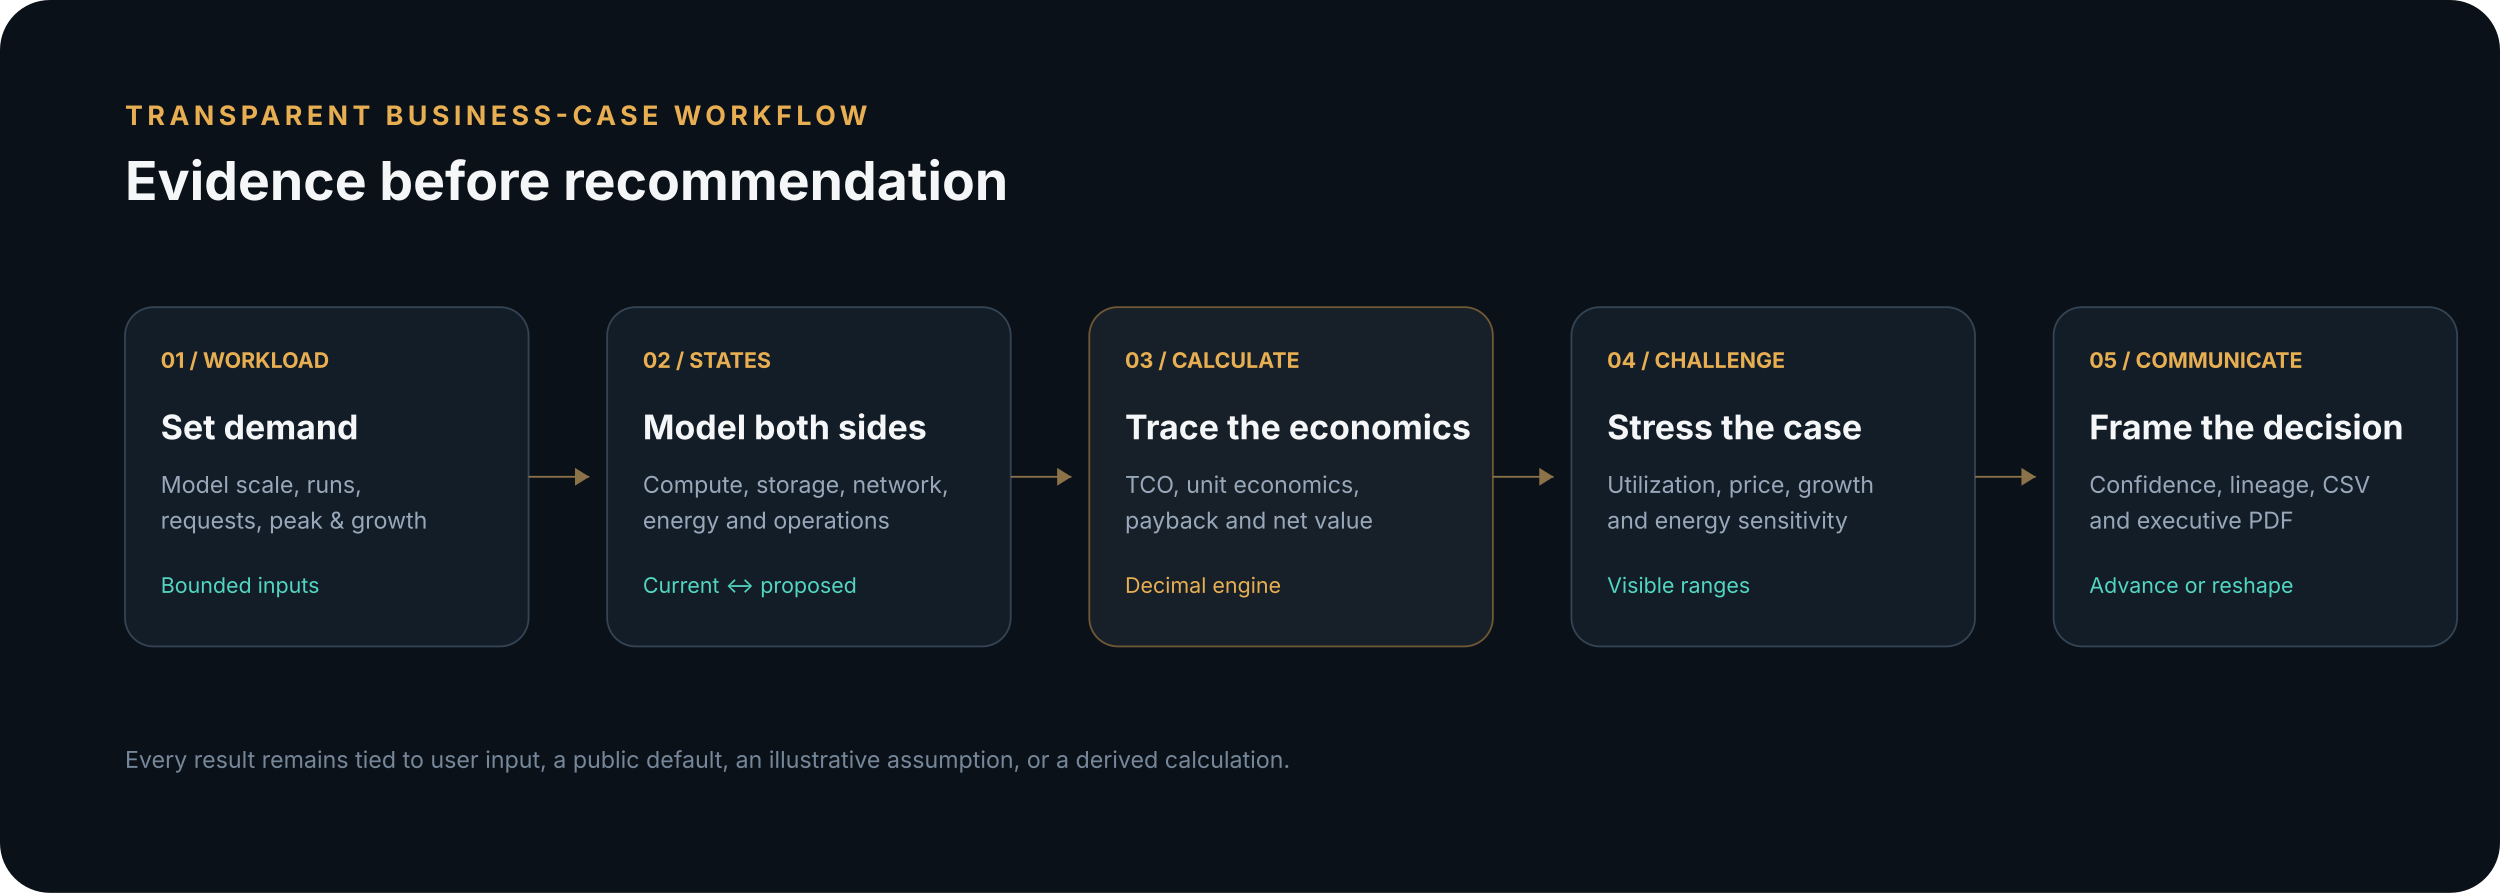
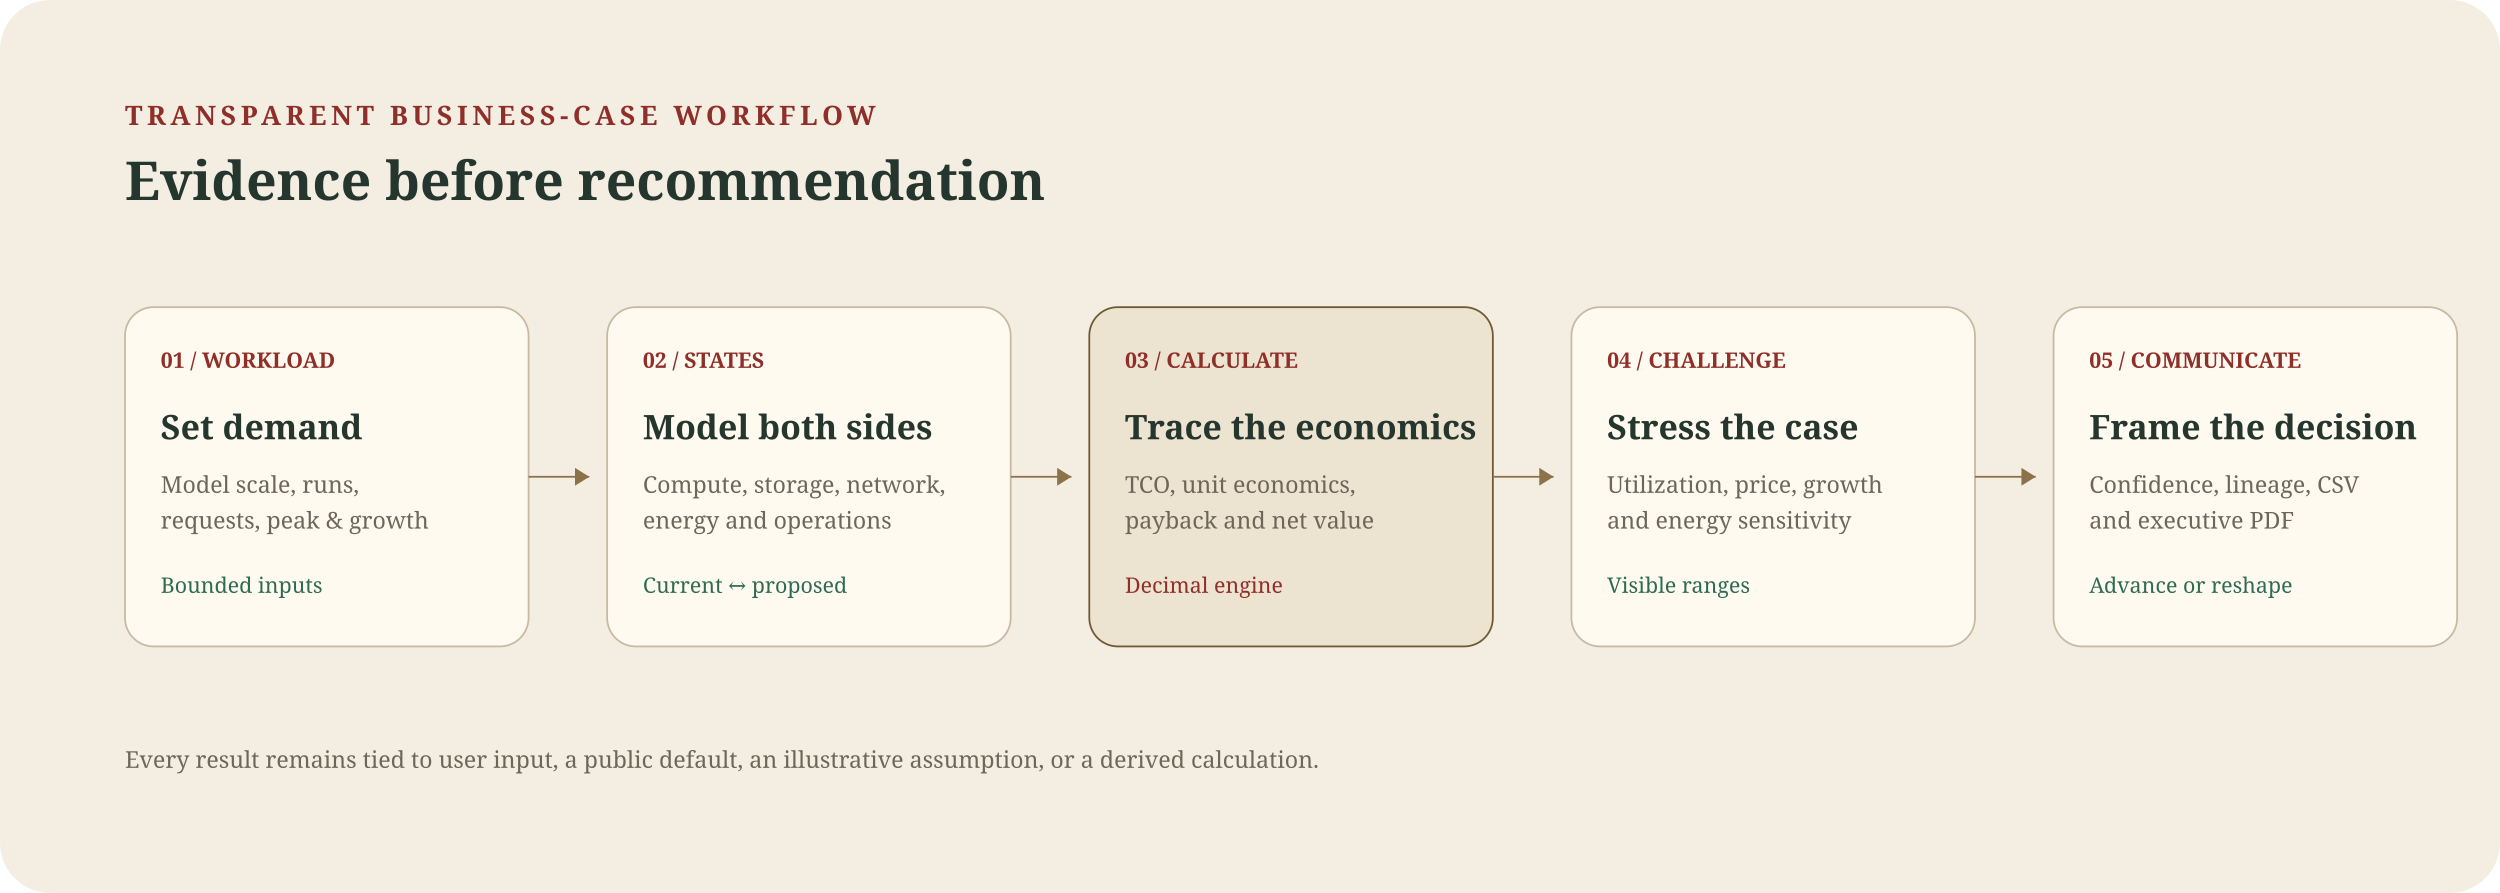
<svg xmlns="http://www.w3.org/2000/svg" width="1400" height="500" viewBox="0 0 1400 500" role="img" aria-labelledby="title desc">
-   <rect width="1400" height="500" rx="28" fill="#0b1118" />
-   <g font-family="-apple-system,BlinkMacSystemFont,Segoe UI,sans-serif">
-     <text x="70" y="70" fill="#e8ae52" font-size="15" font-weight="700" letter-spacing="2.5">TRANSPARENT BUSINESS-CASE WORKFLOW</text>
-     <text x="70" y="112" fill="#f4f6f8" font-size="30" font-weight="740">Evidence before recommendation</text>
+   <rect width="1400" height="500" rx="28" fill="#f4eee2" />
+   <g font-family="Newsreader,Georgia,serif">
+     <text x="70" y="70" fill="#8f2f2a" font-size="15" font-weight="700" letter-spacing="2.5">TRANSPARENT BUSINESS-CASE WORKFLOW</text>
+     <text x="70" y="112" fill="#25362e" font-size="30" font-weight="740">Evidence before recommendation</text>
    <g transform="translate(70 172)">
      <g>
-         <rect width="226" height="190" rx="16" fill="#131d27" stroke="#344454" />
-         <text x="20" y="34" fill="#e8ae52" font-size="12" font-weight="700">01 / WORKLOAD</text>
-         <text x="20" y="74" fill="#f4f6f8" font-size="19" font-weight="700">Set demand</text>
-         <text x="20" y="104" fill="#98a8ba" font-size="13">Model scale, runs,</text>
-         <text x="20" y="124" fill="#98a8ba" font-size="13">requests, peak &amp; growth</text>
-         <text x="20" y="160" fill="#52d6c1" font-size="12">Bounded inputs</text>
+         <rect width="226" height="190" rx="16" fill="#fffaf0" stroke="#c7b9a2" />
+         <text x="20" y="34" fill="#8f2f2a" font-size="12" font-weight="700">01 / WORKLOAD</text>
+         <text x="20" y="74" fill="#25362e" font-size="19" font-weight="700">Set demand</text>
+         <text x="20" y="104" fill="#6d6659" font-size="13">Model scale, runs,</text>
+         <text x="20" y="124" fill="#6d6659" font-size="13">requests, peak &amp; growth</text>
+         <text x="20" y="160" fill="#2f6b52" font-size="12">Bounded inputs</text>
      </g>
      <path d="M226 95h34" stroke="#8c7248" />
      <path d="m260 95-8-5v10z" fill="#8c7248" />
      <g transform="translate(270)">
-         <rect width="226" height="190" rx="16" fill="#131d27" stroke="#344454" />
-         <text x="20" y="34" fill="#e8ae52" font-size="12" font-weight="700">02 / STATES</text>
-         <text x="20" y="74" fill="#f4f6f8" font-size="19" font-weight="700">Model both sides</text>
-         <text x="20" y="104" fill="#98a8ba" font-size="13">Compute, storage, network,</text>
-         <text x="20" y="124" fill="#98a8ba" font-size="13">energy and operations</text>
-         <text x="20" y="160" fill="#52d6c1" font-size="12">Current ↔ proposed</text>
+         <rect width="226" height="190" rx="16" fill="#fffaf0" stroke="#c7b9a2" />
+         <text x="20" y="34" fill="#8f2f2a" font-size="12" font-weight="700">02 / STATES</text>
+         <text x="20" y="74" fill="#25362e" font-size="19" font-weight="700">Model both sides</text>
+         <text x="20" y="104" fill="#6d6659" font-size="13">Compute, storage, network,</text>
+         <text x="20" y="124" fill="#6d6659" font-size="13">energy and operations</text>
+         <text x="20" y="160" fill="#2f6b52" font-size="12">Current ↔ proposed</text>
      </g>
      <path d="M496 95h34" stroke="#8c7248" />
      <path d="m530 95-8-5v10z" fill="#8c7248" />
      <g transform="translate(540)">
-         <rect width="226" height="190" rx="16" fill="#172028" stroke="#6f5935" />
-         <text x="20" y="34" fill="#e8ae52" font-size="12" font-weight="700">03 / CALCULATE</text>
-         <text x="20" y="74" fill="#f4f6f8" font-size="19" font-weight="700">Trace the economics</text>
-         <text x="20" y="104" fill="#98a8ba" font-size="13">TCO, unit economics,</text>
-         <text x="20" y="124" fill="#98a8ba" font-size="13">payback and net value</text>
-         <text x="20" y="160" fill="#e8ae52" font-size="12">Decimal engine</text>
+         <rect width="226" height="190" rx="16" fill="#ede3d1" stroke="#6f5935" />
+         <text x="20" y="34" fill="#8f2f2a" font-size="12" font-weight="700">03 / CALCULATE</text>
+         <text x="20" y="74" fill="#25362e" font-size="19" font-weight="700">Trace the economics</text>
+         <text x="20" y="104" fill="#6d6659" font-size="13">TCO, unit economics,</text>
+         <text x="20" y="124" fill="#6d6659" font-size="13">payback and net value</text>
+         <text x="20" y="160" fill="#8f2f2a" font-size="12">Decimal engine</text>
      </g>
      <path d="M766 95h34" stroke="#8c7248" />
      <path d="m800 95-8-5v10z" fill="#8c7248" />
      <g transform="translate(810)">
-         <rect width="226" height="190" rx="16" fill="#131d27" stroke="#344454" />
-         <text x="20" y="34" fill="#e8ae52" font-size="12" font-weight="700">04 / CHALLENGE</text>
-         <text x="20" y="74" fill="#f4f6f8" font-size="19" font-weight="700">Stress the case</text>
-         <text x="20" y="104" fill="#98a8ba" font-size="13">Utilization, price, growth</text>
-         <text x="20" y="124" fill="#98a8ba" font-size="13">and energy sensitivity</text>
-         <text x="20" y="160" fill="#52d6c1" font-size="12">Visible ranges</text>
+         <rect width="226" height="190" rx="16" fill="#fffaf0" stroke="#c7b9a2" />
+         <text x="20" y="34" fill="#8f2f2a" font-size="12" font-weight="700">04 / CHALLENGE</text>
+         <text x="20" y="74" fill="#25362e" font-size="19" font-weight="700">Stress the case</text>
+         <text x="20" y="104" fill="#6d6659" font-size="13">Utilization, price, growth</text>
+         <text x="20" y="124" fill="#6d6659" font-size="13">and energy sensitivity</text>
+         <text x="20" y="160" fill="#2f6b52" font-size="12">Visible ranges</text>
      </g>
      <path d="M1036 95h34" stroke="#8c7248" />
      <path d="m1070 95-8-5v10z" fill="#8c7248" />
      <g transform="translate(1080)">
-         <rect width="226" height="190" rx="16" fill="#131d27" stroke="#344454" />
-         <text x="20" y="34" fill="#e8ae52" font-size="12" font-weight="700">05 / COMMUNICATE</text>
-         <text x="20" y="74" fill="#f4f6f8" font-size="19" font-weight="700">Frame the decision</text>
-         <text x="20" y="104" fill="#98a8ba" font-size="13">Confidence, lineage, CSV</text>
-         <text x="20" y="124" fill="#98a8ba" font-size="13">and executive PDF</text>
-         <text x="20" y="160" fill="#52d6c1" font-size="12">Advance or reshape</text>
+         <rect width="226" height="190" rx="16" fill="#fffaf0" stroke="#c7b9a2" />
+         <text x="20" y="34" fill="#8f2f2a" font-size="12" font-weight="700">05 / COMMUNICATE</text>
+         <text x="20" y="74" fill="#25362e" font-size="19" font-weight="700">Frame the decision</text>
+         <text x="20" y="104" fill="#6d6659" font-size="13">Confidence, lineage, CSV</text>
+         <text x="20" y="124" fill="#6d6659" font-size="13">and executive PDF</text>
+         <text x="20" y="160" fill="#2f6b52" font-size="12">Advance or reshape</text>
      </g>
    </g>
-     <text x="70" y="430" fill="#76879a" font-size="13">Every result remains tied to user input, a public default, an illustrative assumption, or a derived calculation.</text>
+     <text x="70" y="430" fill="#6d6659" font-size="13">Every result remains tied to user input, a public default, an illustrative assumption, or a derived calculation.</text>
  </g>
</svg>
